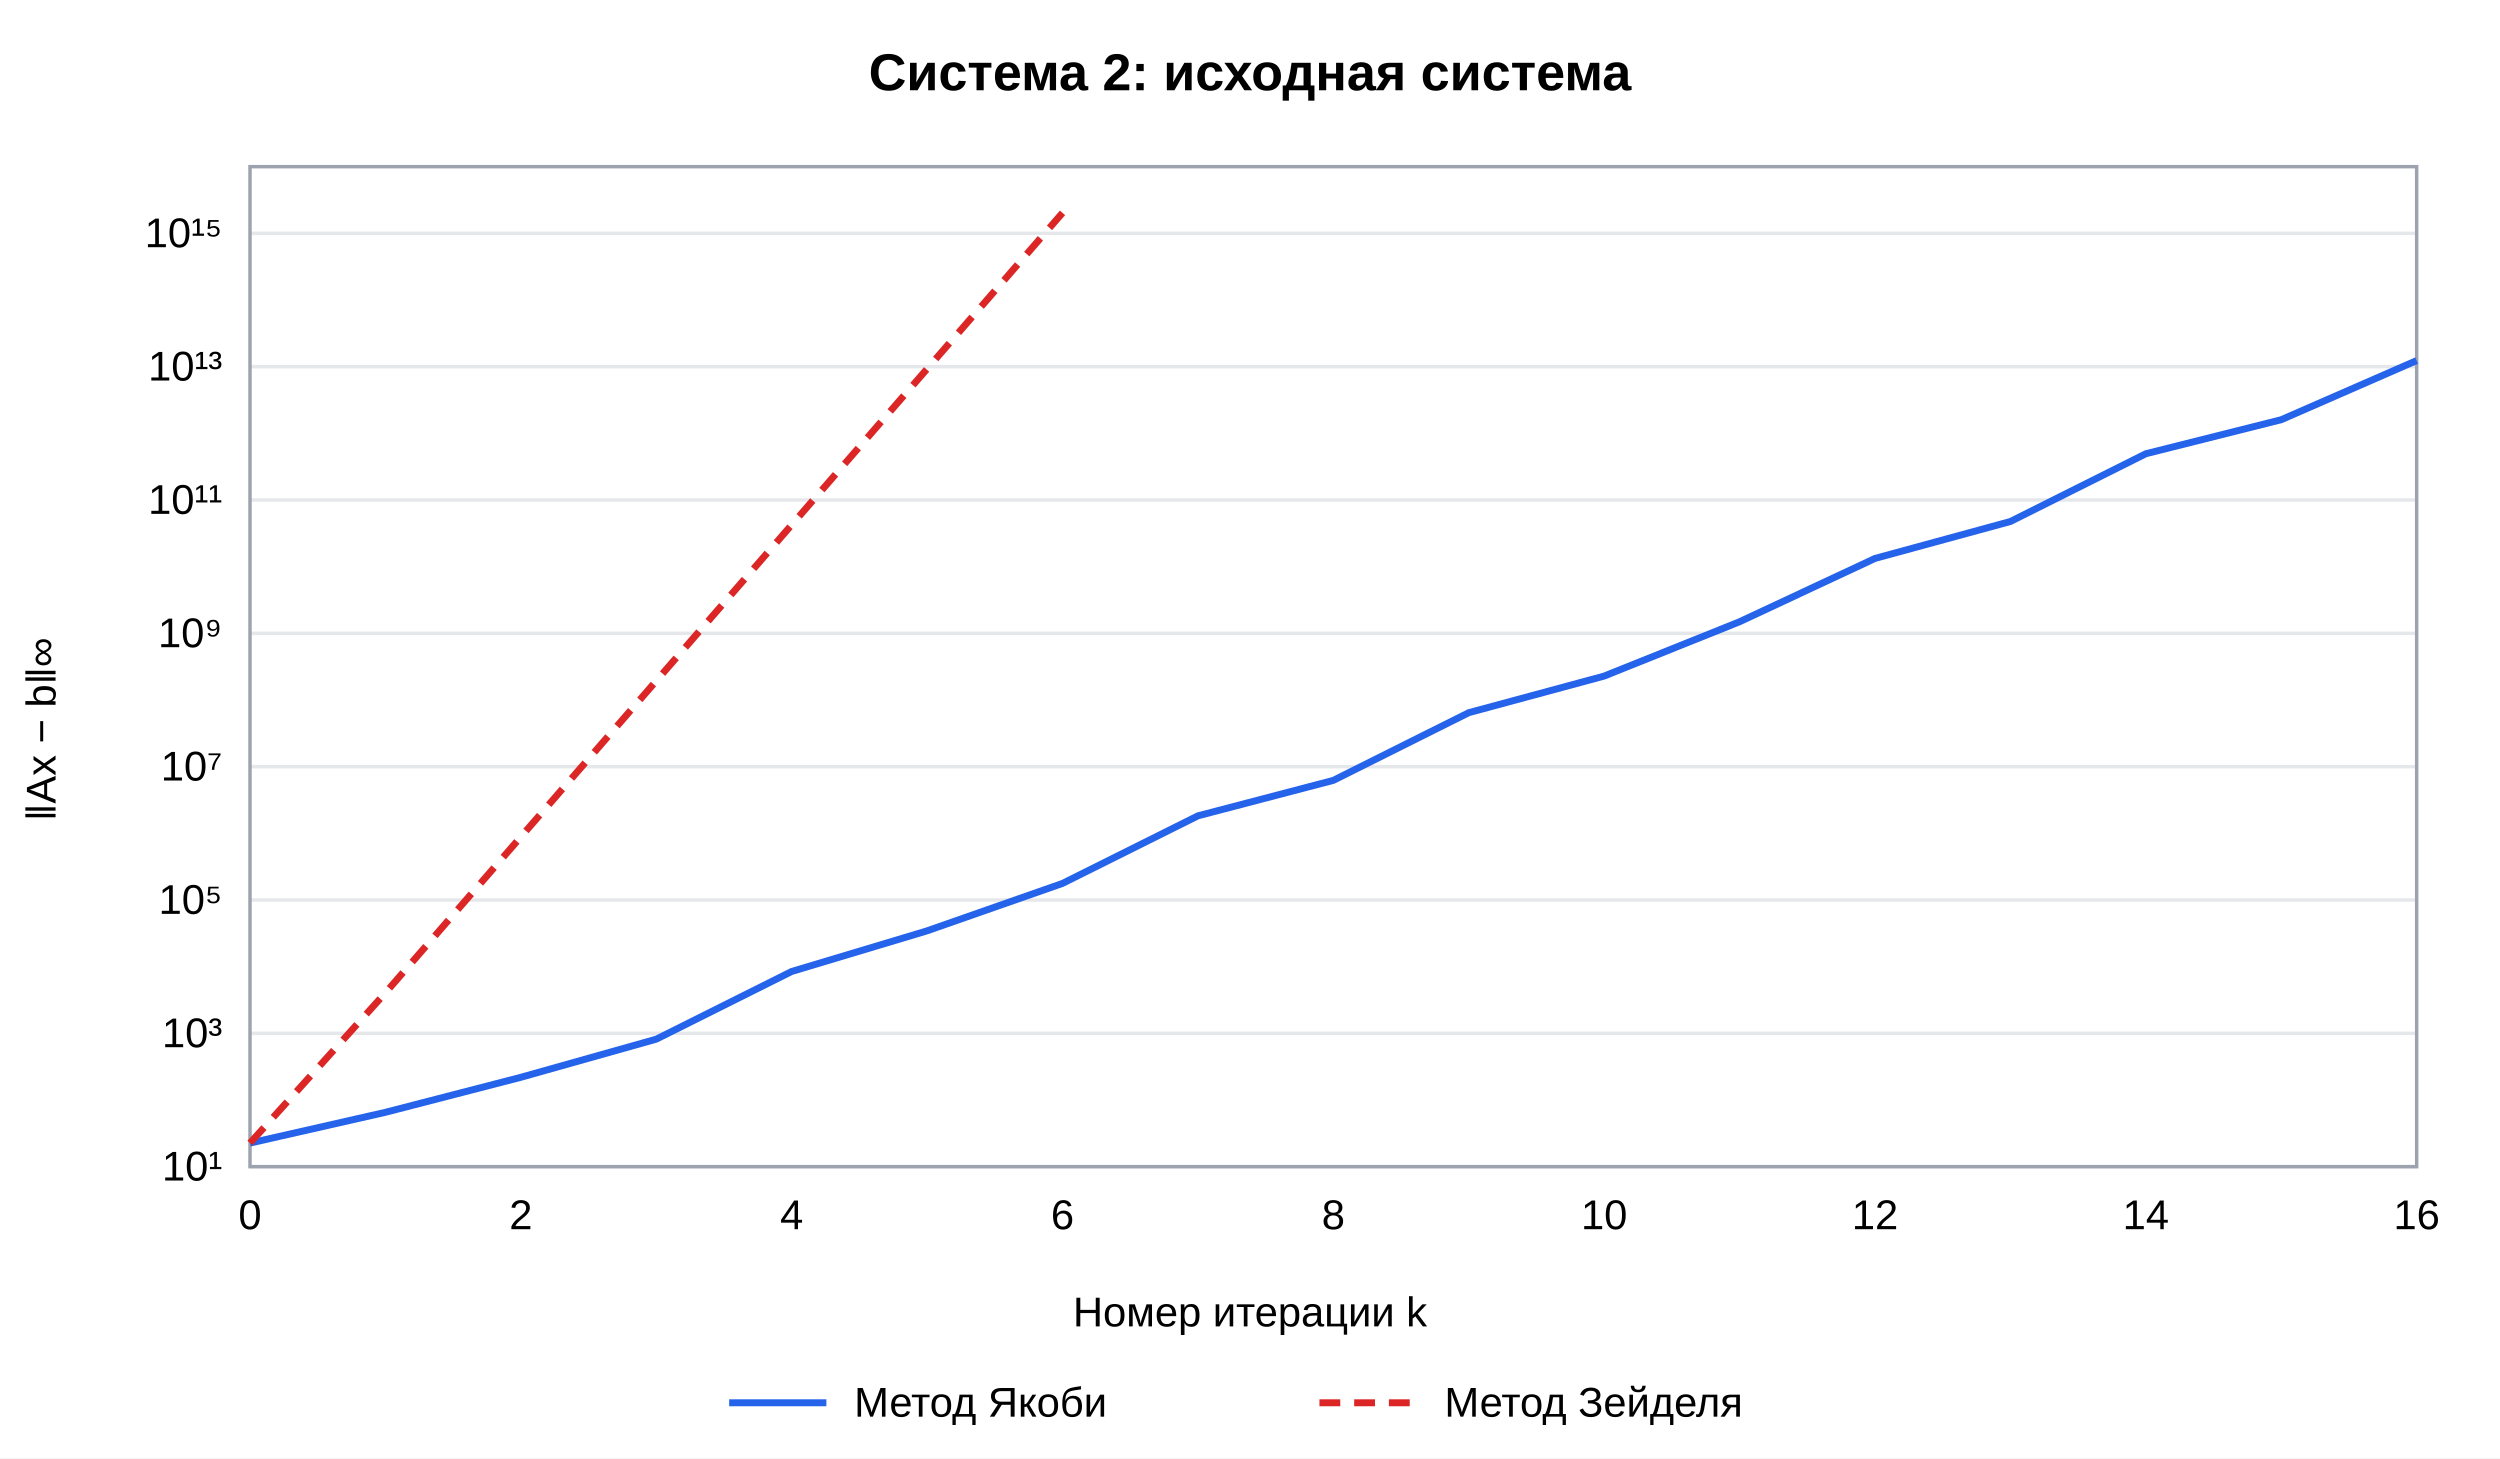
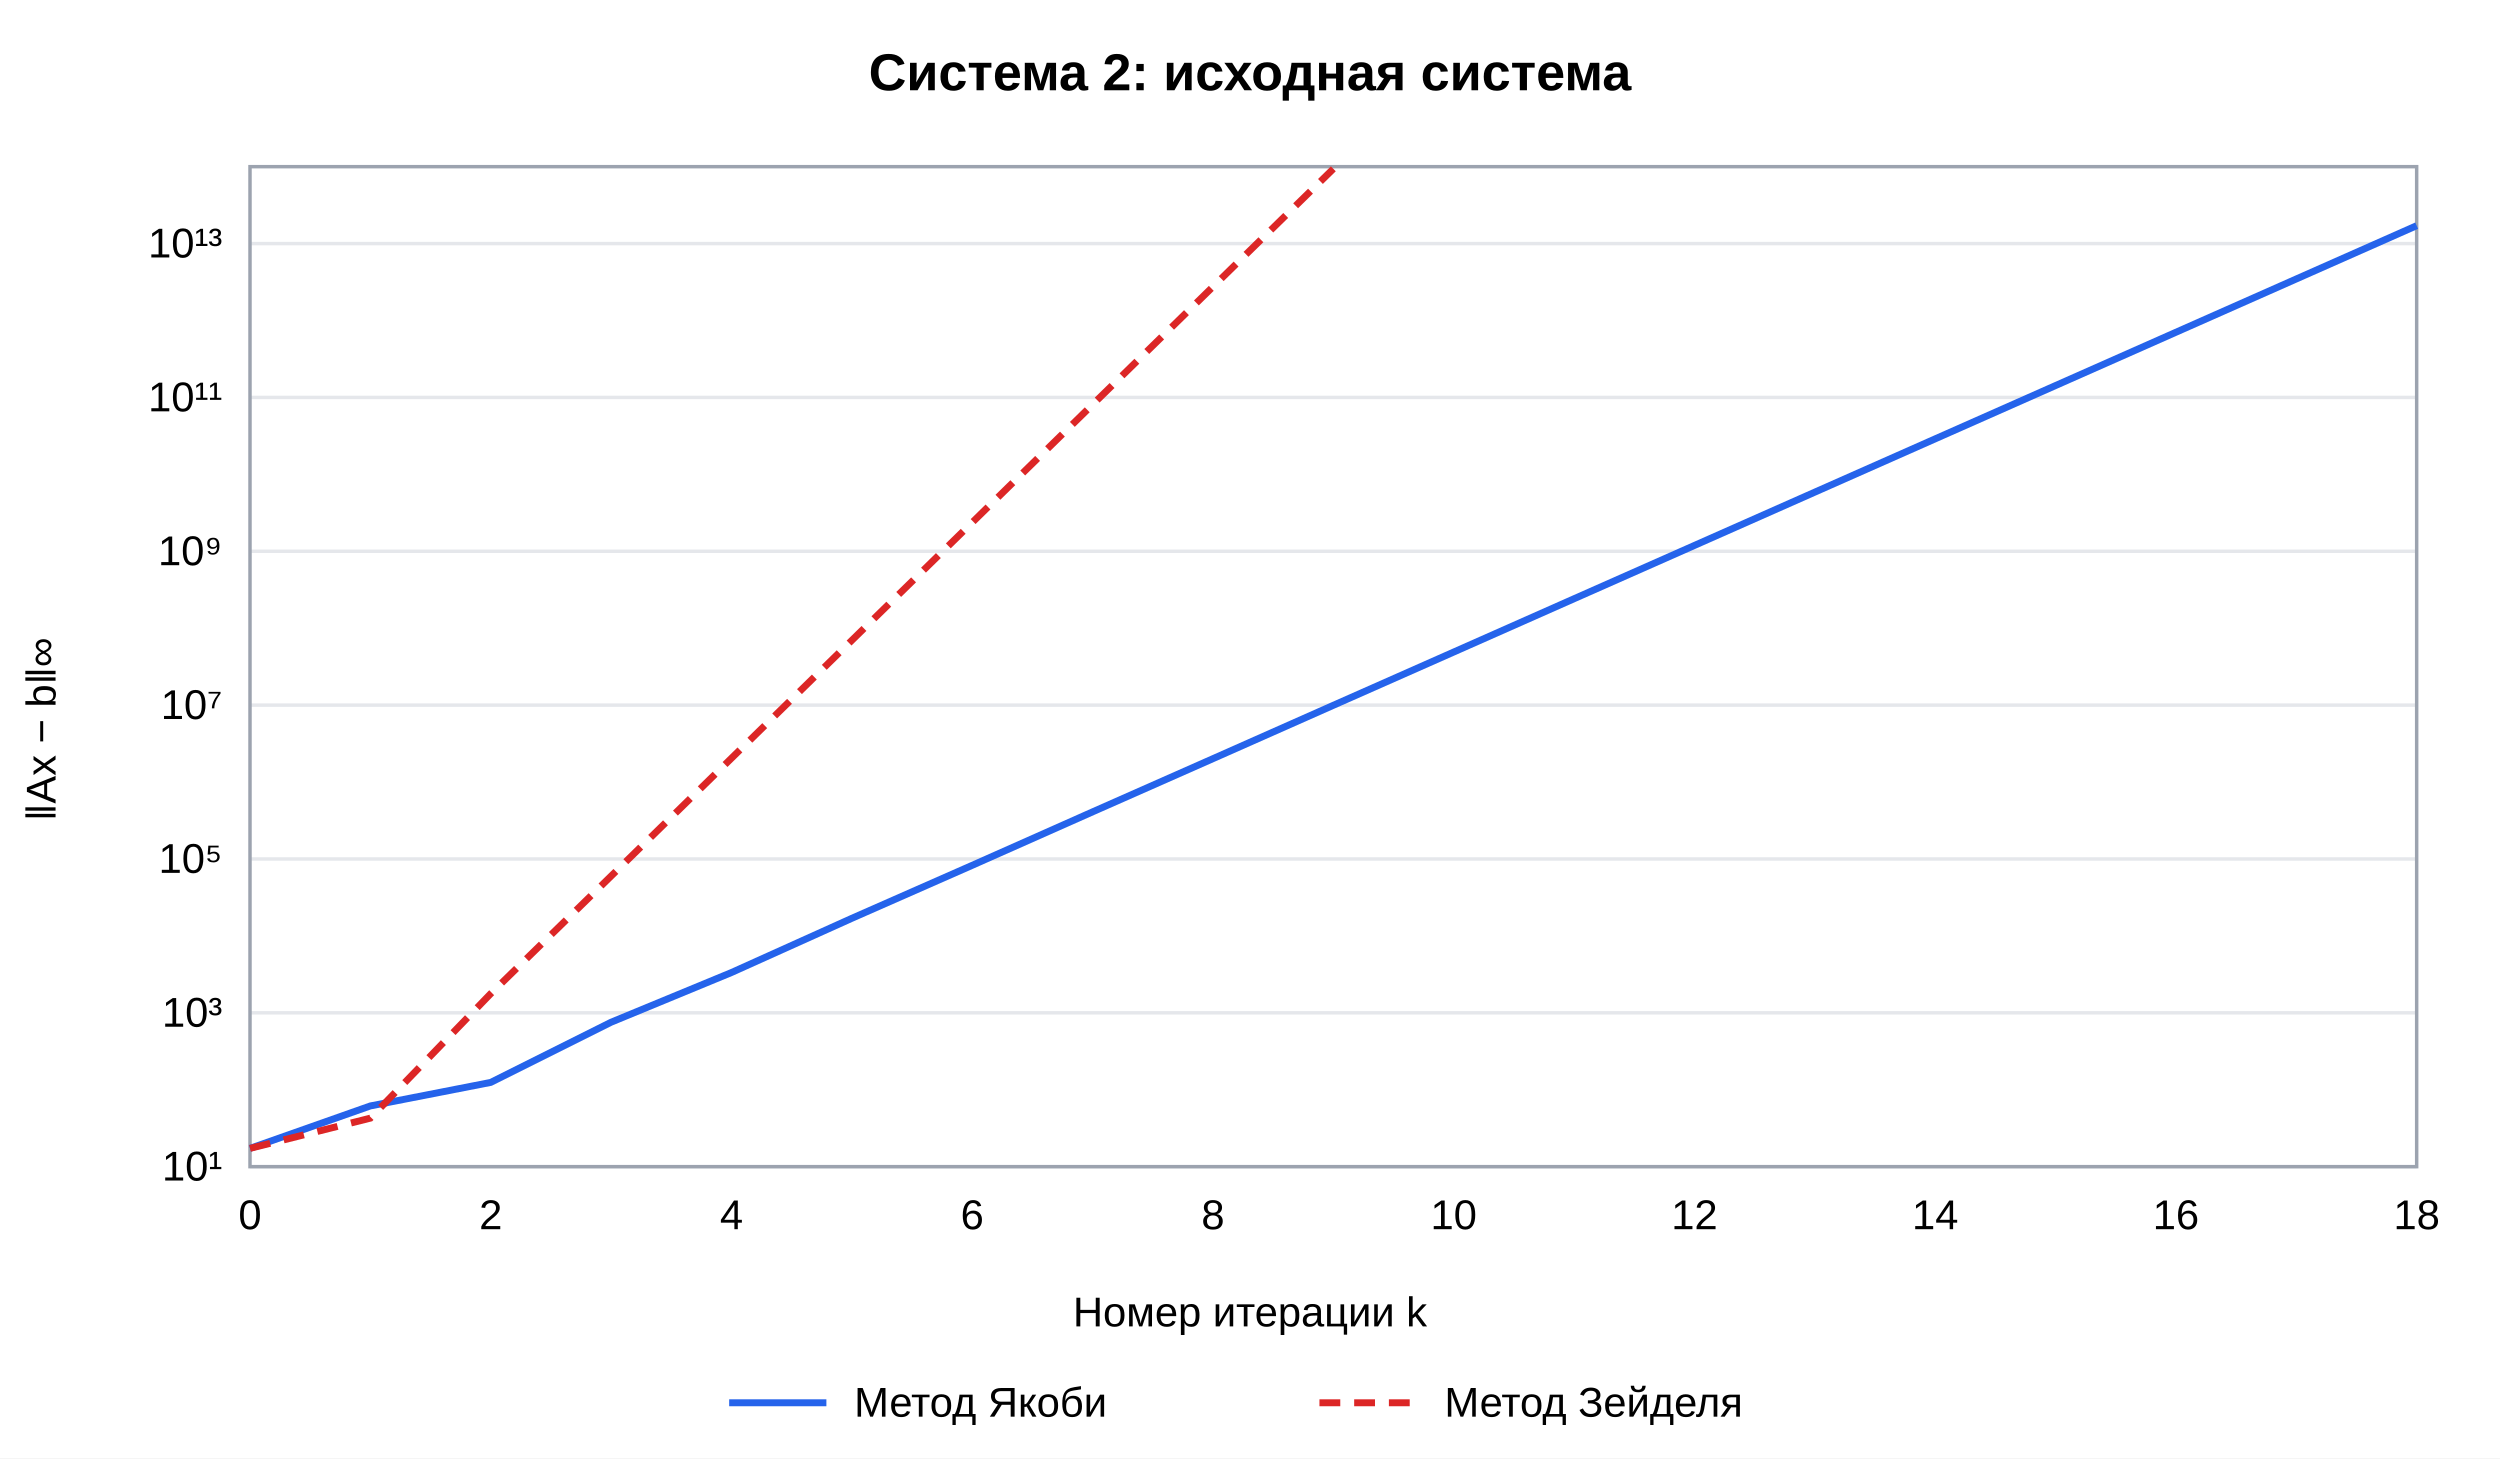
<svg xmlns="http://www.w3.org/2000/svg" viewBox="0 0 720 420" width="720" height="420" font-family="Arial, sans-serif" font-size="12">
  <rect width="720" height="420" fill="#fff" />
  <text x="360" y="26" text-anchor="middle" font-size="15" font-weight="bold">Система 2: исходная система</text>
  <line x1="72" x2="696" y1="336" y2="336" stroke="#e5e7eb" />
  <text x="64" y="340" text-anchor="end">10¹</text>
-   <line x1="72" x2="696" y1="297.6" y2="297.6" stroke="#e5e7eb" />
-   <text x="64" y="301.6" text-anchor="end">10³</text>
-   <line x1="72" x2="696" y1="259.2" y2="259.2" stroke="#e5e7eb" />
-   <text x="64" y="263.2" text-anchor="end">10⁵</text>
-   <line x1="72" x2="696" y1="220.8" y2="220.8" stroke="#e5e7eb" />
-   <text x="64" y="224.8" text-anchor="end">10⁷</text>
-   <line x1="72" x2="696" y1="182.4" y2="182.4" stroke="#e5e7eb" />
-   <text x="64" y="186.4" text-anchor="end">10⁹</text>
-   <line x1="72" x2="696" y1="144" y2="144" stroke="#e5e7eb" />
-   <text x="64" y="148" text-anchor="end">10¹¹</text>
-   <line x1="72" x2="696" y1="105.6" y2="105.6" stroke="#e5e7eb" />
-   <text x="64" y="109.6" text-anchor="end">10¹³</text>
-   <line x1="72" x2="696" y1="67.2" y2="67.2" stroke="#e5e7eb" />
-   <text x="64" y="71.2" text-anchor="end">10¹⁵</text>
+   <line x1="72" x2="696" y1="291.692" y2="291.692" stroke="#e5e7eb" />
+   <text x="64" y="295.692" text-anchor="end">10³</text>
+   <line x1="72" x2="696" y1="247.385" y2="247.385" stroke="#e5e7eb" />
+   <text x="64" y="251.385" text-anchor="end">10⁵</text>
+   <line x1="72" x2="696" y1="203.077" y2="203.077" stroke="#e5e7eb" />
+   <text x="64" y="207.077" text-anchor="end">10⁷</text>
+   <line x1="72" x2="696" y1="158.769" y2="158.769" stroke="#e5e7eb" />
+   <text x="64" y="162.769" text-anchor="end">10⁹</text>
+   <line x1="72" x2="696" y1="114.462" y2="114.462" stroke="#e5e7eb" />
+   <text x="64" y="118.462" text-anchor="end">10¹¹</text>
+   <line x1="72" x2="696" y1="70.154" y2="70.154" stroke="#e5e7eb" />
+   <text x="64" y="74.154" text-anchor="end">10¹³</text>
  <text x="72" y="354" text-anchor="middle">0</text>
-   <text x="150" y="354" text-anchor="middle">2</text>
-   <text x="228" y="354" text-anchor="middle">4</text>
-   <text x="306" y="354" text-anchor="middle">6</text>
-   <text x="384" y="354" text-anchor="middle">8</text>
-   <text x="462" y="354" text-anchor="middle">10</text>
-   <text x="540" y="354" text-anchor="middle">12</text>
-   <text x="618" y="354" text-anchor="middle">14</text>
-   <text x="696" y="354" text-anchor="middle">16</text>
+   <text x="141.333" y="354" text-anchor="middle">2</text>
+   <text x="210.667" y="354" text-anchor="middle">4</text>
+   <text x="280" y="354" text-anchor="middle">6</text>
+   <text x="349.333" y="354" text-anchor="middle">8</text>
+   <text x="418.667" y="354" text-anchor="middle">10</text>
+   <text x="488" y="354" text-anchor="middle">12</text>
+   <text x="557.333" y="354" text-anchor="middle">14</text>
+   <text x="626.667" y="354" text-anchor="middle">16</text>
+   <text x="696" y="354" text-anchor="middle">18</text>
  <rect x="72" y="48" width="624" height="288" fill="none" stroke="#9ca3af" />
  <text x="360" y="382" text-anchor="middle">Номер итерации k</text>
  <text x="16" y="210" text-anchor="middle" transform="rotate(-90 16 210)">‖Ax − b‖∞</text>
-   <path d="M72,329.205L111,320.346L150,310.261L189,299.281L228,279.785L267,268.08L306,254.421L345,234.963L384,224.745L423,205.252L462,194.708L501,179.064L540,160.828L579,150.188L618,130.678L657,120.875L696,103.838" fill="none" stroke="#2563eb" stroke-width="2" />
+   <path d="M72,330.732L106.667,318.505L141.333,311.732L176,294.398L210.667,280.084L245.333,264.47L280,249.21L314.667,233.814L349.333,218.493L384,203.127L418.667,187.788L453.333,172.433L488,157.087L522.667,141.736L557.333,126.388L592,111.039L626.667,95.69L661.333,80.34L696,64.991" fill="none" stroke="#2563eb" stroke-width="2" />
  <line x1="210" x2="238" y1="404" y2="404" stroke="#2563eb" stroke-width="2" />
  <text x="246" y="408">Метод Якоби</text>
-   <path d="M72,329.205L111,285.937L150,241.014L189,196.087L228,151.161L267,106.234L306,61.308" fill="none" stroke="#dc2626" stroke-width="2" stroke-dasharray="6 4" />
+   <path d="M72,330.732L106.667,322.025L141.333,286.167L176,252.31L210.667,218.36L245.333,184.412L280,150.465L314.667,116.517L349.333,82.57L384,48.622" fill="none" stroke="#dc2626" stroke-width="2" stroke-dasharray="6 4" />
  <line x1="380" x2="408" y1="404" y2="404" stroke="#dc2626" stroke-width="2" stroke-dasharray="6 4" />
  <text x="416" y="408">Метод Зейделя</text>
</svg>
